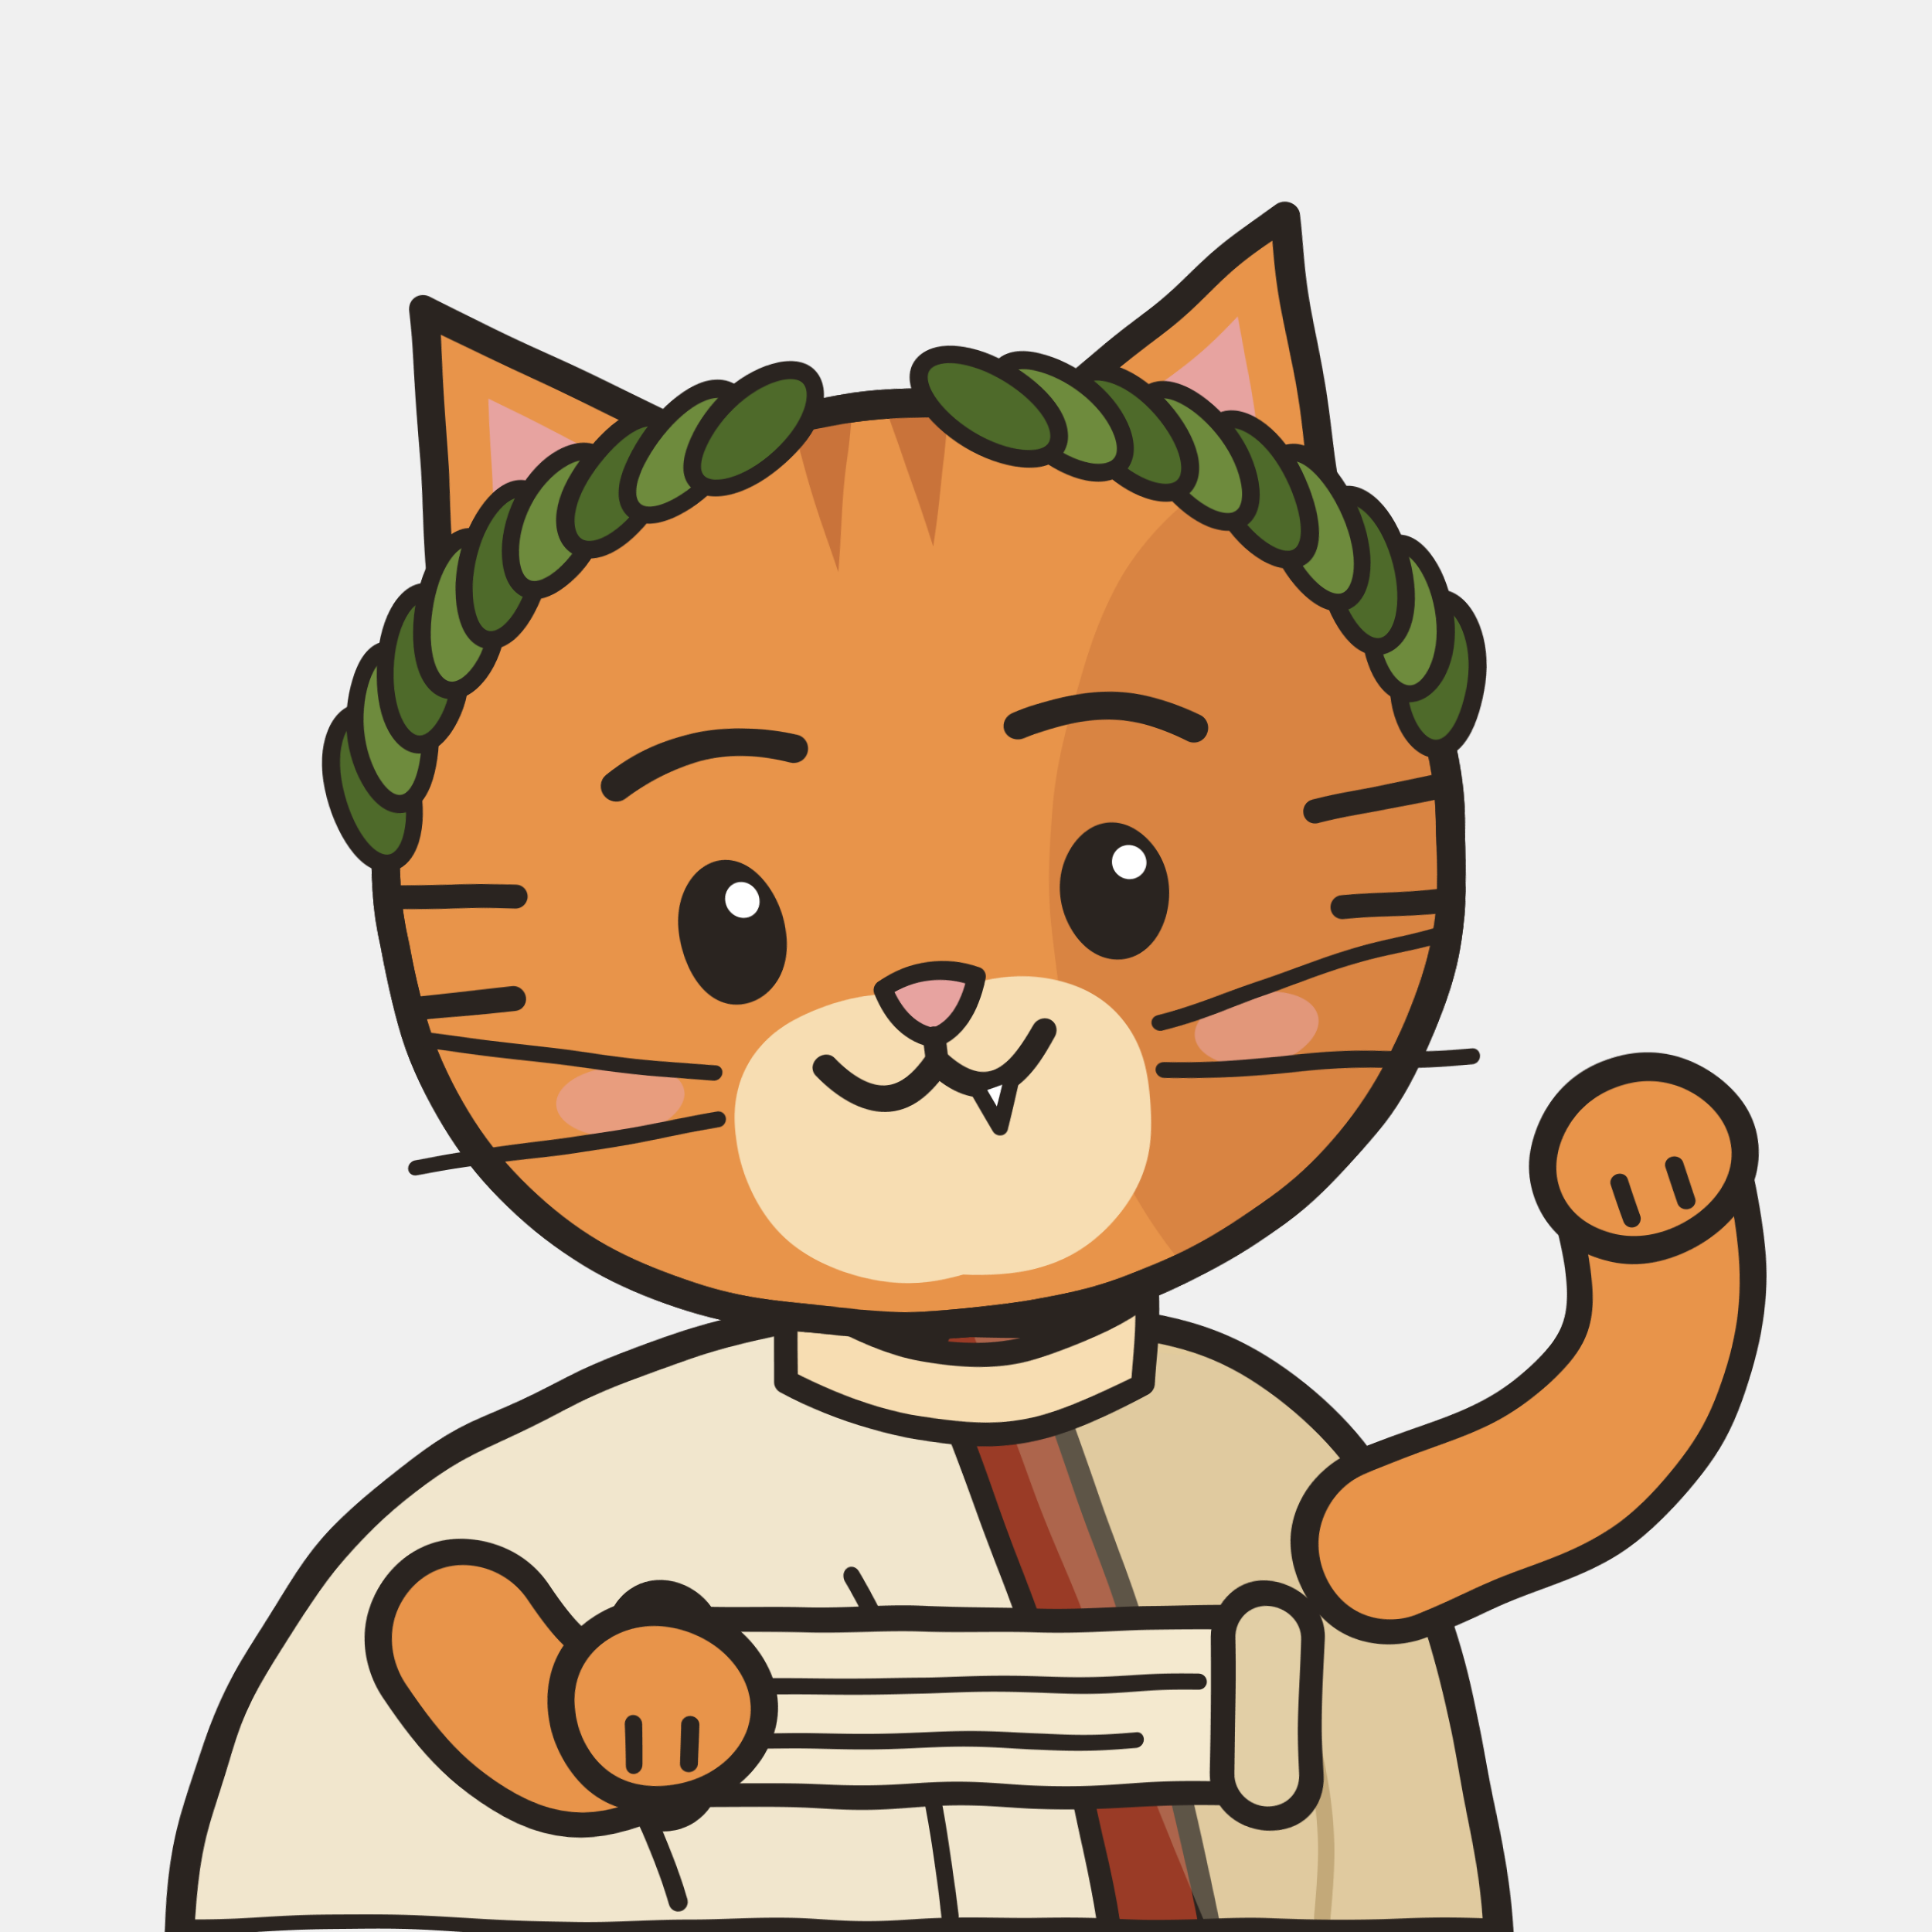
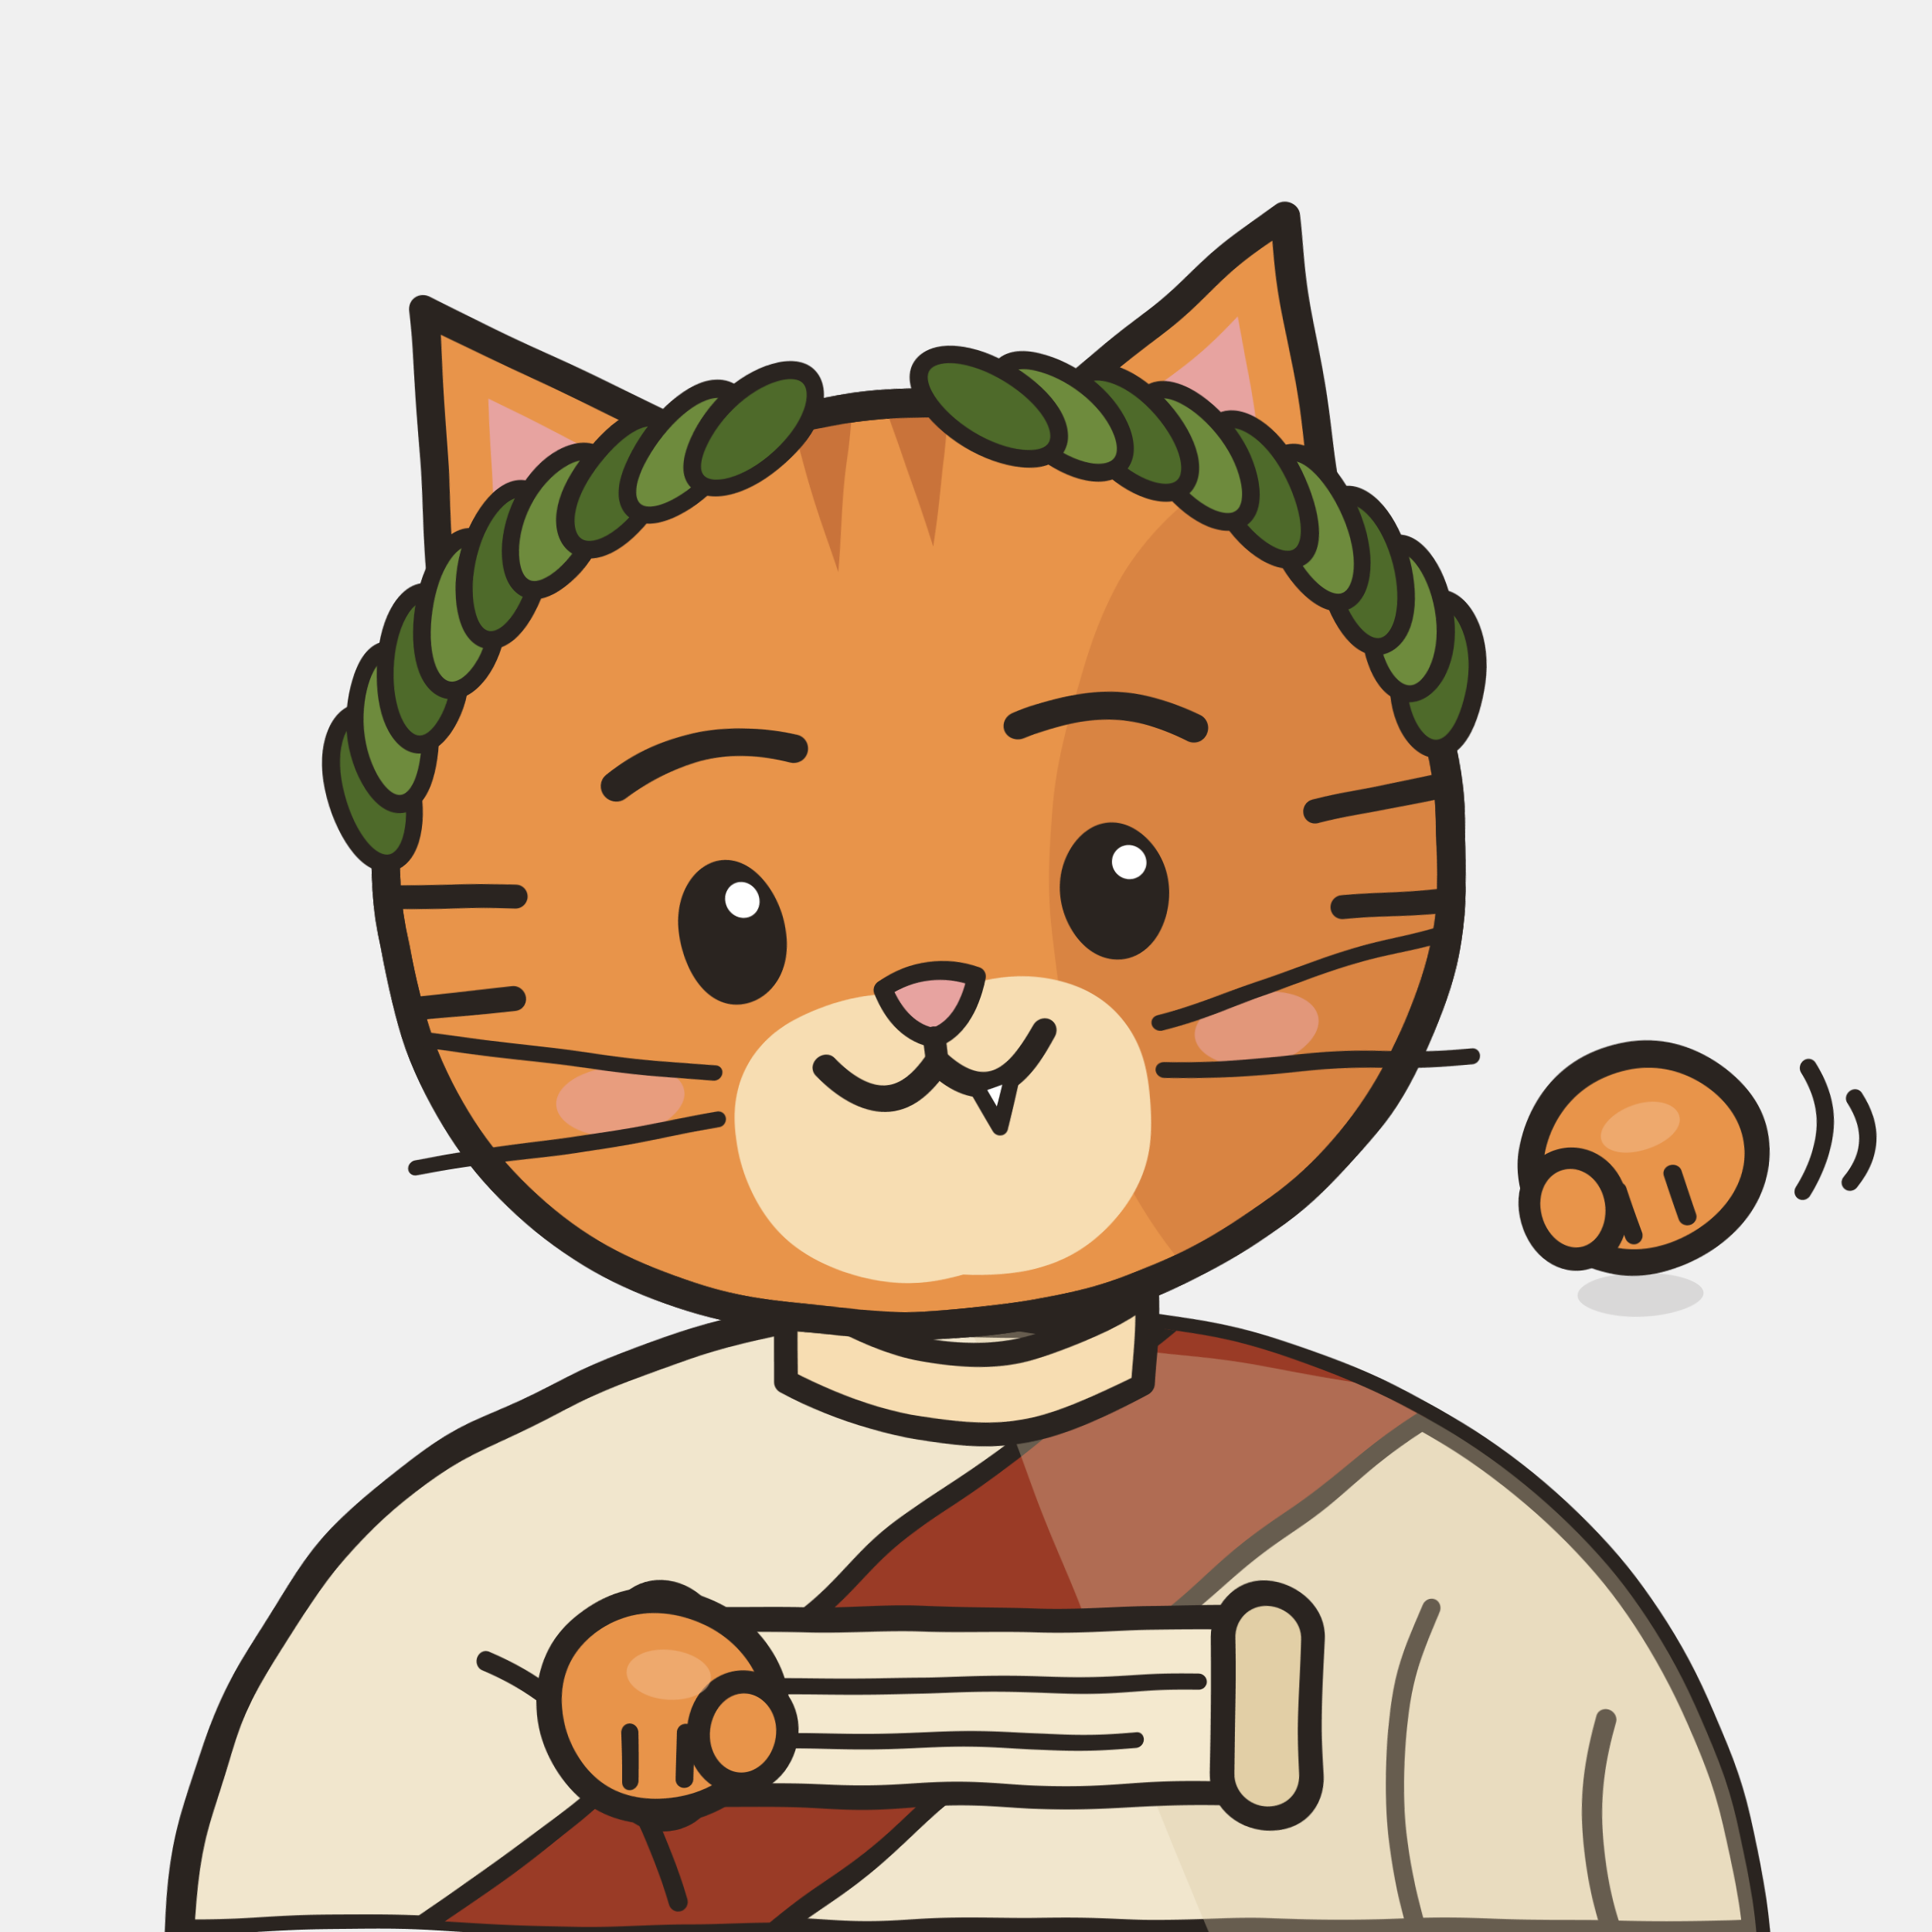
<svg xmlns="http://www.w3.org/2000/svg" viewBox="0 0 240 240" width="240" height="240">
  <defs>
    <filter id="rough" x="-5%" y="-5%" width="110%" height="110%">
      <feTurbulence type="fractalNoise" baseFrequency="0.035" numOctaves="2" seed="7" result="n" />
      <feDisplacementMap in="SourceGraphic" in2="n" scale="2.2" />
    </filter>
    <clipPath id="head">
      <path d="M54,96 C50,56 84,36 120,36 C156,36 190,56 186,96 C184,132 156,150 120,150 C84,150 56,132 54,96 Z" />
    </clipPath>
    <clipPath id="body">
-       <path d="M22,240 C26,196 58,170 100,164 L140,164 C154,166 168,176 174,190 C181,204 185,222 186,240 Z" />
+       <path d="M22,240 C26,196 58,170 100,164 L140,164 C182,170 214,196 218,240 Z" />
    </clipPath>
  </defs>
  <g filter="url(#rough)">
-     <path d="M22,240 C26,196 58,170 100,164 L140,164 C154,166 168,176 174,190 C181,204 185,222 186,240 Z" fill="#E2CB9C" />
+     <path d="M22,240 C26,196 58,170 100,164 L140,164 C182,170 214,196 218,240 Z" fill="#F1E6CD" stroke="#2A2420" stroke-width="3.6" stroke-linejoin="round" stroke-linecap="round" />
    <g clip-path="url(#body)">
-       <path d="M160,204 Q166,222 164,238" fill="none" stroke="#B99B66" stroke-width="2" stroke-linecap="round" stroke-linejoin="round" />
-       <path d="M0,140 L122,140 L122,168 C130,190 140,214 144,240 L0,240 Z" fill="#F1E6CD" stroke="#2A2420" stroke-width="2.6" stroke-linejoin="round" stroke-linecap="round" />
-       <path d="M122,168 C130,190 140,214 144,240" fill="none" stroke="#2A2420" stroke-width="15" stroke-linecap="round" />
-       <path d="M122,168 C130,190 140,214 144,240" fill="none" stroke="#9A3B26" stroke-width="9.5" stroke-linecap="round" />
+       <path d="M150,160 L190,166 L96,240 L52,240 Z" fill="#9A3B26" stroke="#2A2420" stroke-width="2.4" stroke-linejoin="round" stroke-linecap="round" />
      <path d="M60,206 Q78,214 84,236" fill="none" stroke="#2A2420" stroke-width="2.4" stroke-linecap="round" stroke-linejoin="round" />
-       <path d="M106,196 Q116,214 118,238" fill="none" stroke="#2A2420" stroke-width="2.2" stroke-linecap="round" stroke-linejoin="round" />
-       <path d="M120,164 L220,180 L220,240 L150,240 Z" fill="#D9C9A6" opacity=".3" />
+       <path d="M178,200 Q170,218 176,240" fill="none" stroke="#2A2420" stroke-width="2.4" stroke-linecap="round" stroke-linejoin="round" />
+       <path d="M200,214 Q196,228 200,240" fill="none" stroke="#2A2420" stroke-width="2.4" stroke-linecap="round" stroke-linejoin="round" />
+       <path d="M120,164 L220,180 L220,240 L150,240 Z" fill="#D9C9A6" opacity=".35" />
    </g>
-     <path d="M22,240 C26,196 58,170 100,164 L140,164 C154,166 168,176 174,190 C181,204 185,222 186,240 Z" fill="none" stroke="#2A2420" stroke-width="3.6" stroke-linejoin="round" stroke-linecap="round" />
    <path d="M98,160 Q120,176 142,160 L142,172 Q120,184 98,172 Z" fill="#F7DDB2" stroke="#2A2420" stroke-width="3" stroke-linejoin="round" stroke-linecap="round" />
    <g transform="rotate(0 120 212)">
      <rect x="83.0" y="201" width="74" height="22" rx="2" fill="#F4E9CF" stroke="#2A2420" stroke-width="3" stroke-linejoin="round" stroke-linecap="round" />
      <path d="M91.0,209 L149.0,209" fill="none" stroke="#2A2420" stroke-width="2" stroke-linecap="round" stroke-linejoin="round" />
      <path d="M91.0,216 L141.0,216" fill="none" stroke="#2A2420" stroke-width="2" stroke-linecap="round" stroke-linejoin="round" />
      <rect x="77.0" y="198" width="11" height="28" rx="5.5" fill="#E2CFA6" stroke="#2A2420" stroke-width="3" stroke-linejoin="round" stroke-linecap="round" />
      <rect x="152.0" y="198" width="11" height="28" rx="5.5" fill="#E2CFA6" stroke="#2A2420" stroke-width="3" stroke-linejoin="round" stroke-linecap="round" />
    </g>
    <g transform="translate(0 14) rotate(-6 120 150)">
      <path d="M64,74 L66,18 L108,44 Z" fill="#E8944A" stroke="#2A2420" stroke-width="3.6" stroke-linejoin="round" stroke-linecap="round" />
      <path d="M72,64 L73,30 L98,46 Z" fill="#E7A3A0" />
      <path d="M176,74 L174,18 L132,44 Z" fill="#E8944A" stroke="#2A2420" stroke-width="3.6" stroke-linejoin="round" stroke-linecap="round" />
      <path d="M168,64 L167,30 L142,46 Z" fill="#E7A3A0" />
      <path d="M54,96 C50,56 84,36 120,36 C156,36 190,56 186,96 C184,132 156,150 120,150 C84,150 56,132 54,96 Z" fill="#E8944A" stroke="#2A2420" stroke-width="3.6" stroke-linejoin="round" stroke-linecap="round" />
      <g clip-path="url(#head)">
        <ellipse cx="170" cy="104" rx="34" ry="56" fill="#C9733A" opacity=".5" />
        <path d="M110,36 L114,56 L118,36 Z M122,36 L126,54 L130,36 Z" fill="#C9733A" />
        <path d="M55,90 L70,92" fill="none" stroke="#2A2420" stroke-width="3" stroke-linecap="round" stroke-linejoin="round" />
        <path d="M55,104 L68,104" fill="none" stroke="#2A2420" stroke-width="3" stroke-linecap="round" stroke-linejoin="round" />
        <path d="M185,90 L170,92" fill="none" stroke="#2A2420" stroke-width="3" stroke-linecap="round" stroke-linejoin="round" />
        <path d="M185,104 L172,104" fill="none" stroke="#2A2420" stroke-width="3" stroke-linecap="round" stroke-linejoin="round" />
      </g>
      <path d="M54,96 C50,56 84,36 120,36 C156,36 190,56 186,96 C184,132 156,150 120,150 C84,150 56,132 54,96 Z" fill="none" stroke="#2A2420" stroke-width="3.6" stroke-linejoin="round" stroke-linecap="round" />
      <path d="M94,124 C94,110 108,106 120,110 C132,106 146,110 146,124 C146,140 132,146 120,144 C108,146 94,140 94,124 Z" fill="#F7DDB2" />
      <ellipse cx="53.4" cy="76.1" rx="9.5" ry="4.8" transform="rotate(263.0 53.4 76.1)" fill="#4E6A2A" stroke="#2A2420" stroke-width="2.2" stroke-linejoin="round" stroke-linecap="round" />
      <ellipse cx="56.8" cy="69.0" rx="9.5" ry="4.8" transform="rotate(270.5 56.8 69.0)" fill="#6E8B3D" stroke="#2A2420" stroke-width="2.2" stroke-linejoin="round" stroke-linecap="round" />
      <ellipse cx="61.3" cy="62.4" rx="9.5" ry="4.8" transform="rotate(278.0 61.3 62.4)" fill="#4E6A2A" stroke="#2A2420" stroke-width="2.2" stroke-linejoin="round" stroke-linecap="round" />
      <ellipse cx="66.8" cy="56.3" rx="9.5" ry="4.8" transform="rotate(285.5 66.8 56.3)" fill="#6E8B3D" stroke="#2A2420" stroke-width="2.2" stroke-linejoin="round" stroke-linecap="round" />
      <ellipse cx="73.2" cy="50.9" rx="9.5" ry="4.8" transform="rotate(293.0 73.2 50.9)" fill="#4E6A2A" stroke="#2A2420" stroke-width="2.2" stroke-linejoin="round" stroke-linecap="round" />
      <ellipse cx="80.4" cy="46.2" rx="9.5" ry="4.8" transform="rotate(300.5 80.4 46.2)" fill="#6E8B3D" stroke="#2A2420" stroke-width="2.2" stroke-linejoin="round" stroke-linecap="round" />
      <ellipse cx="88.2" cy="42.3" rx="9.5" ry="4.8" transform="rotate(308.0 88.2 42.3)" fill="#4E6A2A" stroke="#2A2420" stroke-width="2.2" stroke-linejoin="round" stroke-linecap="round" />
      <ellipse cx="96.6" cy="39.3" rx="9.5" ry="4.8" transform="rotate(315.5 96.6 39.3)" fill="#6E8B3D" stroke="#2A2420" stroke-width="2.2" stroke-linejoin="round" stroke-linecap="round" />
      <ellipse cx="105.4" cy="37.3" rx="9.5" ry="4.8" transform="rotate(323.0 105.4 37.3)" fill="#4E6A2A" stroke="#2A2420" stroke-width="2.2" stroke-linejoin="round" stroke-linecap="round" />
      <ellipse cx="186.6" cy="76.1" rx="9.5" ry="4.8" transform="rotate(457.0 186.6 76.1)" fill="#4E6A2A" stroke="#2A2420" stroke-width="2.2" stroke-linejoin="round" stroke-linecap="round" />
      <ellipse cx="183.2" cy="69.0" rx="9.5" ry="4.8" transform="rotate(449.5 183.2 69.0)" fill="#6E8B3D" stroke="#2A2420" stroke-width="2.2" stroke-linejoin="round" stroke-linecap="round" />
      <ellipse cx="178.7" cy="62.4" rx="9.5" ry="4.8" transform="rotate(442.0 178.7 62.4)" fill="#4E6A2A" stroke="#2A2420" stroke-width="2.2" stroke-linejoin="round" stroke-linecap="round" />
      <ellipse cx="173.2" cy="56.3" rx="9.5" ry="4.8" transform="rotate(434.5 173.2 56.3)" fill="#6E8B3D" stroke="#2A2420" stroke-width="2.2" stroke-linejoin="round" stroke-linecap="round" />
      <ellipse cx="166.8" cy="50.9" rx="9.5" ry="4.8" transform="rotate(427.0 166.8 50.9)" fill="#4E6A2A" stroke="#2A2420" stroke-width="2.2" stroke-linejoin="round" stroke-linecap="round" />
      <ellipse cx="159.6" cy="46.2" rx="9.5" ry="4.8" transform="rotate(419.5 159.6 46.2)" fill="#6E8B3D" stroke="#2A2420" stroke-width="2.2" stroke-linejoin="round" stroke-linecap="round" />
      <ellipse cx="151.8" cy="42.3" rx="9.5" ry="4.8" transform="rotate(412.0 151.8 42.3)" fill="#4E6A2A" stroke="#2A2420" stroke-width="2.2" stroke-linejoin="round" stroke-linecap="round" />
      <ellipse cx="143.4" cy="39.3" rx="9.5" ry="4.8" transform="rotate(404.5 143.4 39.3)" fill="#6E8B3D" stroke="#2A2420" stroke-width="2.2" stroke-linejoin="round" stroke-linecap="round" />
      <ellipse cx="134.6" cy="37.3" rx="9.5" ry="4.8" transform="rotate(397.0 134.6 37.3)" fill="#4E6A2A" stroke="#2A2420" stroke-width="2.2" stroke-linejoin="round" stroke-linecap="round" />
      <ellipse cx="96" cy="99" rx="6.6" ry="8.6" fill="#2A2420" />
      <circle cx="98" cy="95.4" r="2.1" fill="#fff" />
      <ellipse cx="144" cy="99" rx="6.6" ry="8.6" fill="#2A2420" />
      <circle cx="146" cy="95.4" r="2.1" fill="#fff" />
      <path d="M84,80 Q95,73 106,77" fill="none" stroke="#2A2420" stroke-width="3.6" stroke-linecap="round" stroke-linejoin="round" />
      <path d="M134,77 Q145,73 156,80" fill="none" stroke="#2A2420" stroke-width="3.6" stroke-linecap="round" stroke-linejoin="round" />
      <ellipse cx="80" cy="118" rx="8" ry="4.5" fill="#E7A3A0" opacity="0.6" />
      <ellipse cx="160" cy="118" rx="8" ry="4.5" fill="#E7A3A0" opacity="0.6" />
      <path d="M114,108 Q120,105 126,108 Q124,114 120,115 Q116,114 114,108 Z" fill="#E7A3A0" stroke="#2A2420" stroke-width="2.4" stroke-linejoin="round" stroke-linecap="round" />
      <path d="M120,115 L120,118" fill="none" stroke="#2A2420" stroke-width="2.8" stroke-linecap="round" stroke-linejoin="round" />
      <path d="M106,117 Q113,126 120,118 Q127,126 134,116" fill="none" stroke="#2A2420" stroke-width="3.2" stroke-linecap="round" stroke-linejoin="round" />
      <path d="M124.5,121.5 L127,127 L129.5,120.5 Z" fill="#fff" stroke="#2A2420" stroke-width="2" stroke-linejoin="round" stroke-linecap="round" />
      <path d="M92,116 L56,108" fill="none" stroke="#2A2420" stroke-width="2" stroke-linecap="round" stroke-linejoin="round" />
      <path d="M92,122 L54,124" fill="none" stroke="#2A2420" stroke-width="2" stroke-linecap="round" stroke-linejoin="round" />
      <path d="M148,116 L184,108" fill="none" stroke="#2A2420" stroke-width="2" stroke-linecap="round" stroke-linejoin="round" />
      <path d="M148,122 L186,124" fill="none" stroke="#2A2420" stroke-width="2" stroke-linecap="round" stroke-linejoin="round" />
    </g>
-     <path d="M58,204 C66,216 72,218 82,212" fill="none" stroke="#2A2420" stroke-width="25.0" stroke-linecap="round" />
-     <path d="M58,204 C66,216 72,218 82,212" fill="none" stroke="#E8944A" stroke-width="18.5" stroke-linecap="round" />
    <g transform="rotate(0 82 212)">
-       <ellipse cx="82" cy="212" rx="12.5" ry="11.5" fill="#E8944A" stroke="#2A2420" stroke-width="3.4" stroke-linejoin="round" stroke-linecap="round" />
-       <path d="M78.5,214 L78.5,219" fill="none" stroke="#2A2420" stroke-width="2.2" stroke-linecap="round" stroke-linejoin="round" />
-       <path d="M85.5,214 L85.5,219" fill="none" stroke="#2A2420" stroke-width="2.2" stroke-linecap="round" stroke-linejoin="round" />
+       <ellipse cx="82" cy="212" rx="14" ry="13" fill="#E8944A" stroke="#2A2420" stroke-width="3.2" stroke-linejoin="round" stroke-linecap="round" />
+       <ellipse cx="92" cy="215" rx="5.5" ry="6.5" fill="#E8944A" stroke="#2A2420" stroke-width="2.8" stroke-linejoin="round" stroke-linecap="round" />
+       <path d="M78,215 L78,221" fill="none" stroke="#2A2420" stroke-width="2.2" stroke-linecap="round" stroke-linejoin="round" />
+       <path d="M85,215 L85,221" fill="none" stroke="#2A2420" stroke-width="2.2" stroke-linecap="round" stroke-linejoin="round" />
+       <ellipse cx="83" cy="208" rx="5" ry="3" fill="#F3B98A" opacity=".55" />
    </g>
-     <path d="M173,192 C206,180 212,168 204,144" fill="none" stroke="#2A2420" stroke-width="25.0" stroke-linecap="round" />
-     <path d="M173,192 C206,180 212,168 204,144" fill="none" stroke="#E8944A" stroke-width="18.5" stroke-linecap="round" />
+     <ellipse cx="204" cy="161" rx="8" ry="2.6" fill="#2A2420" opacity=".12" />
    <g transform="rotate(-20 204 144)">
-       <ellipse cx="204" cy="144" rx="12.5" ry="11.5" fill="#E8944A" stroke="#2A2420" stroke-width="3.4" stroke-linejoin="round" stroke-linecap="round" />
-       <path d="M200.5,146 L200.5,151" fill="none" stroke="#2A2420" stroke-width="2.2" stroke-linecap="round" stroke-linejoin="round" />
-       <path d="M207.5,146 L207.5,151" fill="none" stroke="#2A2420" stroke-width="2.2" stroke-linecap="round" stroke-linejoin="round" />
+       <ellipse cx="204" cy="144" rx="14" ry="13" fill="#E8944A" stroke="#2A2420" stroke-width="3.2" stroke-linejoin="round" stroke-linecap="round" />
+       <ellipse cx="194" cy="147" rx="5.5" ry="6.5" fill="#E8944A" stroke="#2A2420" stroke-width="2.8" stroke-linejoin="round" stroke-linecap="round" />
+       <path d="M200,147 L200,153" fill="none" stroke="#2A2420" stroke-width="2.2" stroke-linecap="round" stroke-linejoin="round" />
+       <path d="M207,147 L207,153" fill="none" stroke="#2A2420" stroke-width="2.2" stroke-linecap="round" stroke-linejoin="round" />
+       <ellipse cx="205" cy="140" rx="5" ry="3" fill="#F3B98A" opacity=".55" />
    </g>
+     <path d="M224,132 q5,8 0,16" fill="none" stroke="#2A2420" stroke-width="2.2" stroke-linecap="round" stroke-linejoin="round" />
+     <path d="M230,136 q4,6 0,11" fill="none" stroke="#2A2420" stroke-width="2.2" stroke-linecap="round" stroke-linejoin="round" />
  </g>
</svg>
